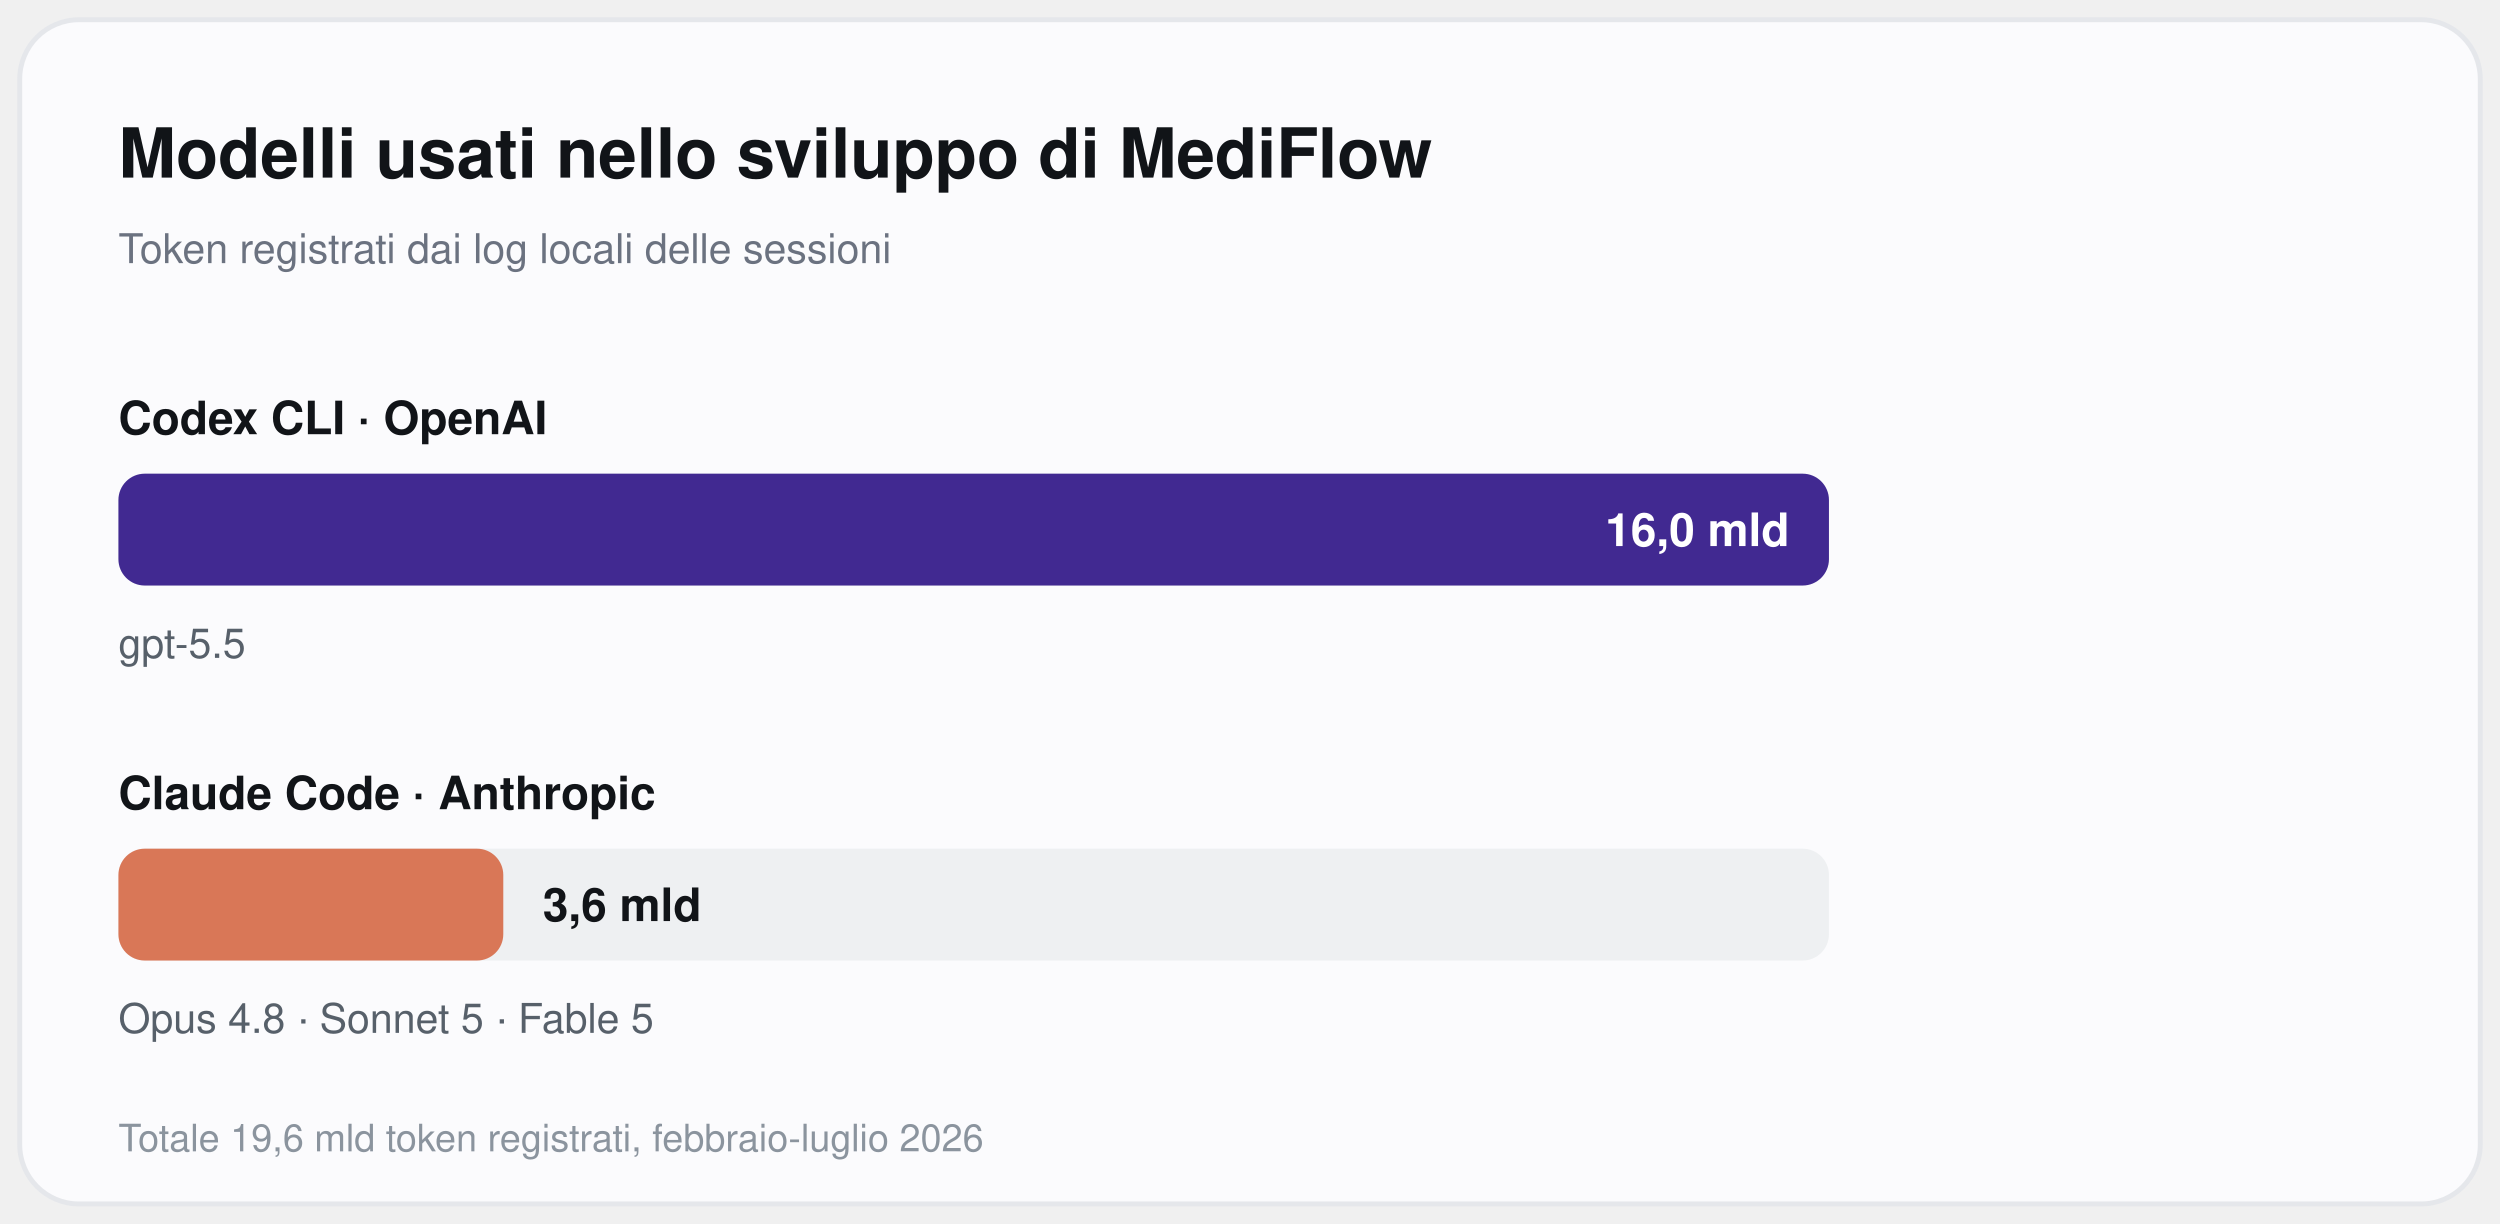
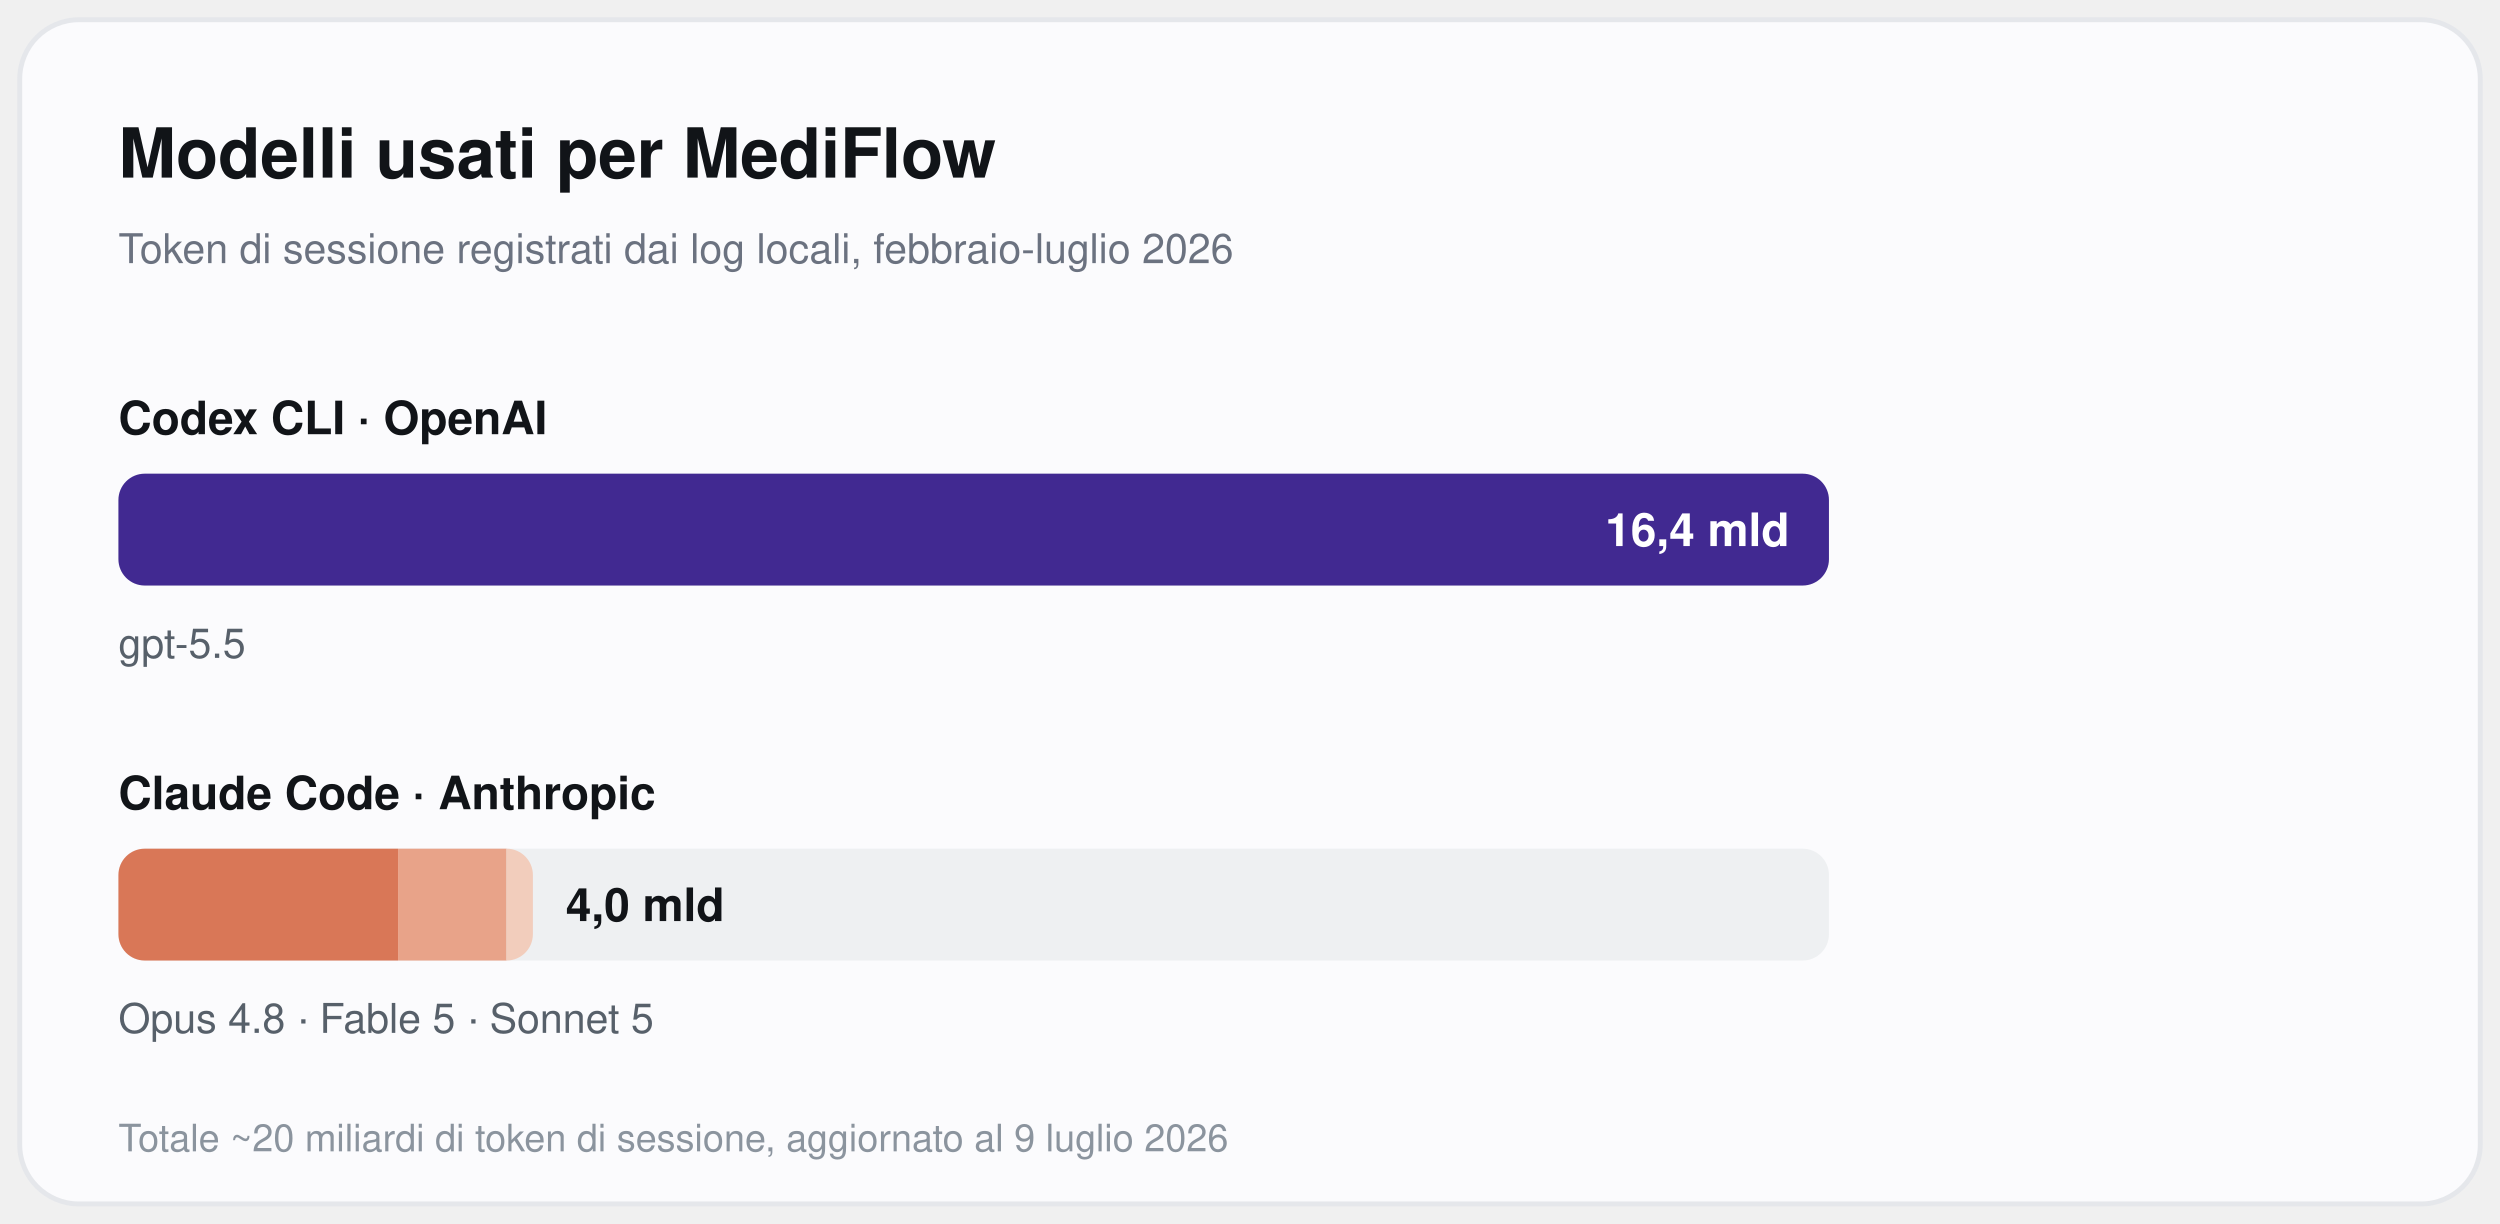
- <svg xmlns="http://www.w3.org/2000/svg" viewBox="0 0 760 372" width="760" height="372" role="img" aria-label="Modelli usati nello sviluppo di MediFlow e token misurati per strumento">
+ <svg xmlns="http://www.w3.org/2000/svg" viewBox="0 0 760 372" width="760" height="372" role="img" aria-label="Modelli usati per MediFlow: Codex CLI (gpt-5.5) 16,4 miliardi di token, Claude Code (Opus 4.8, Fable 5, Sonnet 5) 4,0 miliardi">
+   <defs>
+     <clipPath id="claudeBar">
+       <rect x="36" y="258" width="126" height="34" rx="8" />
+     </clipPath>
+   </defs>
  <rect x="6" y="6" width="748" height="360" rx="18" fill="#fbfbfd" stroke="#e5e7eb" stroke-width="1.5" />
-   <text x="36" y="54" font-family="-apple-system,Segoe UI,Helvetica,Arial,sans-serif" font-size="21" font-weight="700" fill="#111418">Modelli usati nello sviluppo di MediFlow</text>
-   <text x="36" y="80" font-family="-apple-system,Segoe UI,Helvetica,Arial,sans-serif" font-size="12.5" fill="#6b7280">Token registrati dai log locali delle sessioni</text>
+   <text x="36" y="54" font-family="-apple-system,Segoe UI,Helvetica,Arial,sans-serif" font-size="21" font-weight="700" fill="#111418">Modelli usati per MediFlow</text>
+   <text x="36" y="80" font-family="-apple-system,Segoe UI,Helvetica,Arial,sans-serif" font-size="12.5" fill="#6b7280">Token di sessione registrati dai log locali, febbraio-luglio 2026</text>
  <text x="36" y="132" font-family="-apple-system,Segoe UI,Helvetica,Arial,sans-serif" font-size="14" font-weight="600" fill="#111418">Codex CLI · OpenAI</text>
  <rect x="36" y="144" width="520" height="34" rx="8" fill="#eef0f2" />
  <rect x="36" y="144" width="520" height="34" rx="8" fill="#412991" />
-   <text x="544" y="166" text-anchor="end" font-family="-apple-system,Segoe UI,Helvetica,Arial,sans-serif" font-size="14" font-weight="700" fill="#ffffff">16,0 mld</text>
+   <text x="544" y="166" text-anchor="end" font-family="-apple-system,Segoe UI,Helvetica,Arial,sans-serif" font-size="14" font-weight="700" fill="#ffffff">16,4 mld</text>
  <text x="36" y="200" font-family="-apple-system,Segoe UI,Helvetica,Arial,sans-serif" font-size="12.5" fill="#57606a">gpt-5.5</text>
  <text x="36" y="246" font-family="-apple-system,Segoe UI,Helvetica,Arial,sans-serif" font-size="14" font-weight="600" fill="#111418">Claude Code · Anthropic</text>
  <rect x="36" y="258" width="520" height="34" rx="8" fill="#eef0f2" />
-   <rect x="36" y="258" width="117" height="34" rx="8" fill="#d97757" />
-   <text x="165" y="280" font-family="-apple-system,Segoe UI,Helvetica,Arial,sans-serif" font-size="14" font-weight="700" fill="#111418">3,6 mld</text>
-   <text x="36" y="314" font-family="-apple-system,Segoe UI,Helvetica,Arial,sans-serif" font-size="12.5" fill="#57606a">Opus 4.8 · Sonnet 5 · Fable 5</text>
-   <text x="36" y="350" font-family="-apple-system,Segoe UI,Helvetica,Arial,sans-serif" font-size="11.5" fill="#8b949e">Totale 19,6 mld token registrati, febbraio-luglio 2026</text>
+   <g clip-path="url(#claudeBar)">
+     <rect x="36" y="258" width="85" height="34" fill="#d97757" />
+     <rect x="121" y="258" width="33" height="34" fill="#e8a389" />
+     <rect x="154" y="258" width="8" height="34" fill="#f2cdbc" />
+   </g>
+   <text x="172" y="280" font-family="-apple-system,Segoe UI,Helvetica,Arial,sans-serif" font-size="14" font-weight="700" fill="#111418">4,0 mld</text>
+   <text x="36" y="314" font-family="-apple-system,Segoe UI,Helvetica,Arial,sans-serif" font-size="12.5" fill="#57606a">Opus 4.8 · Fable 5 · Sonnet 5</text>
+   <text x="36" y="350" font-family="-apple-system,Segoe UI,Helvetica,Arial,sans-serif" font-size="11.5" fill="#8b949e">Totale ~20 miliardi di token di sessione, aggiornato al 9 luglio 2026</text>
</svg>
